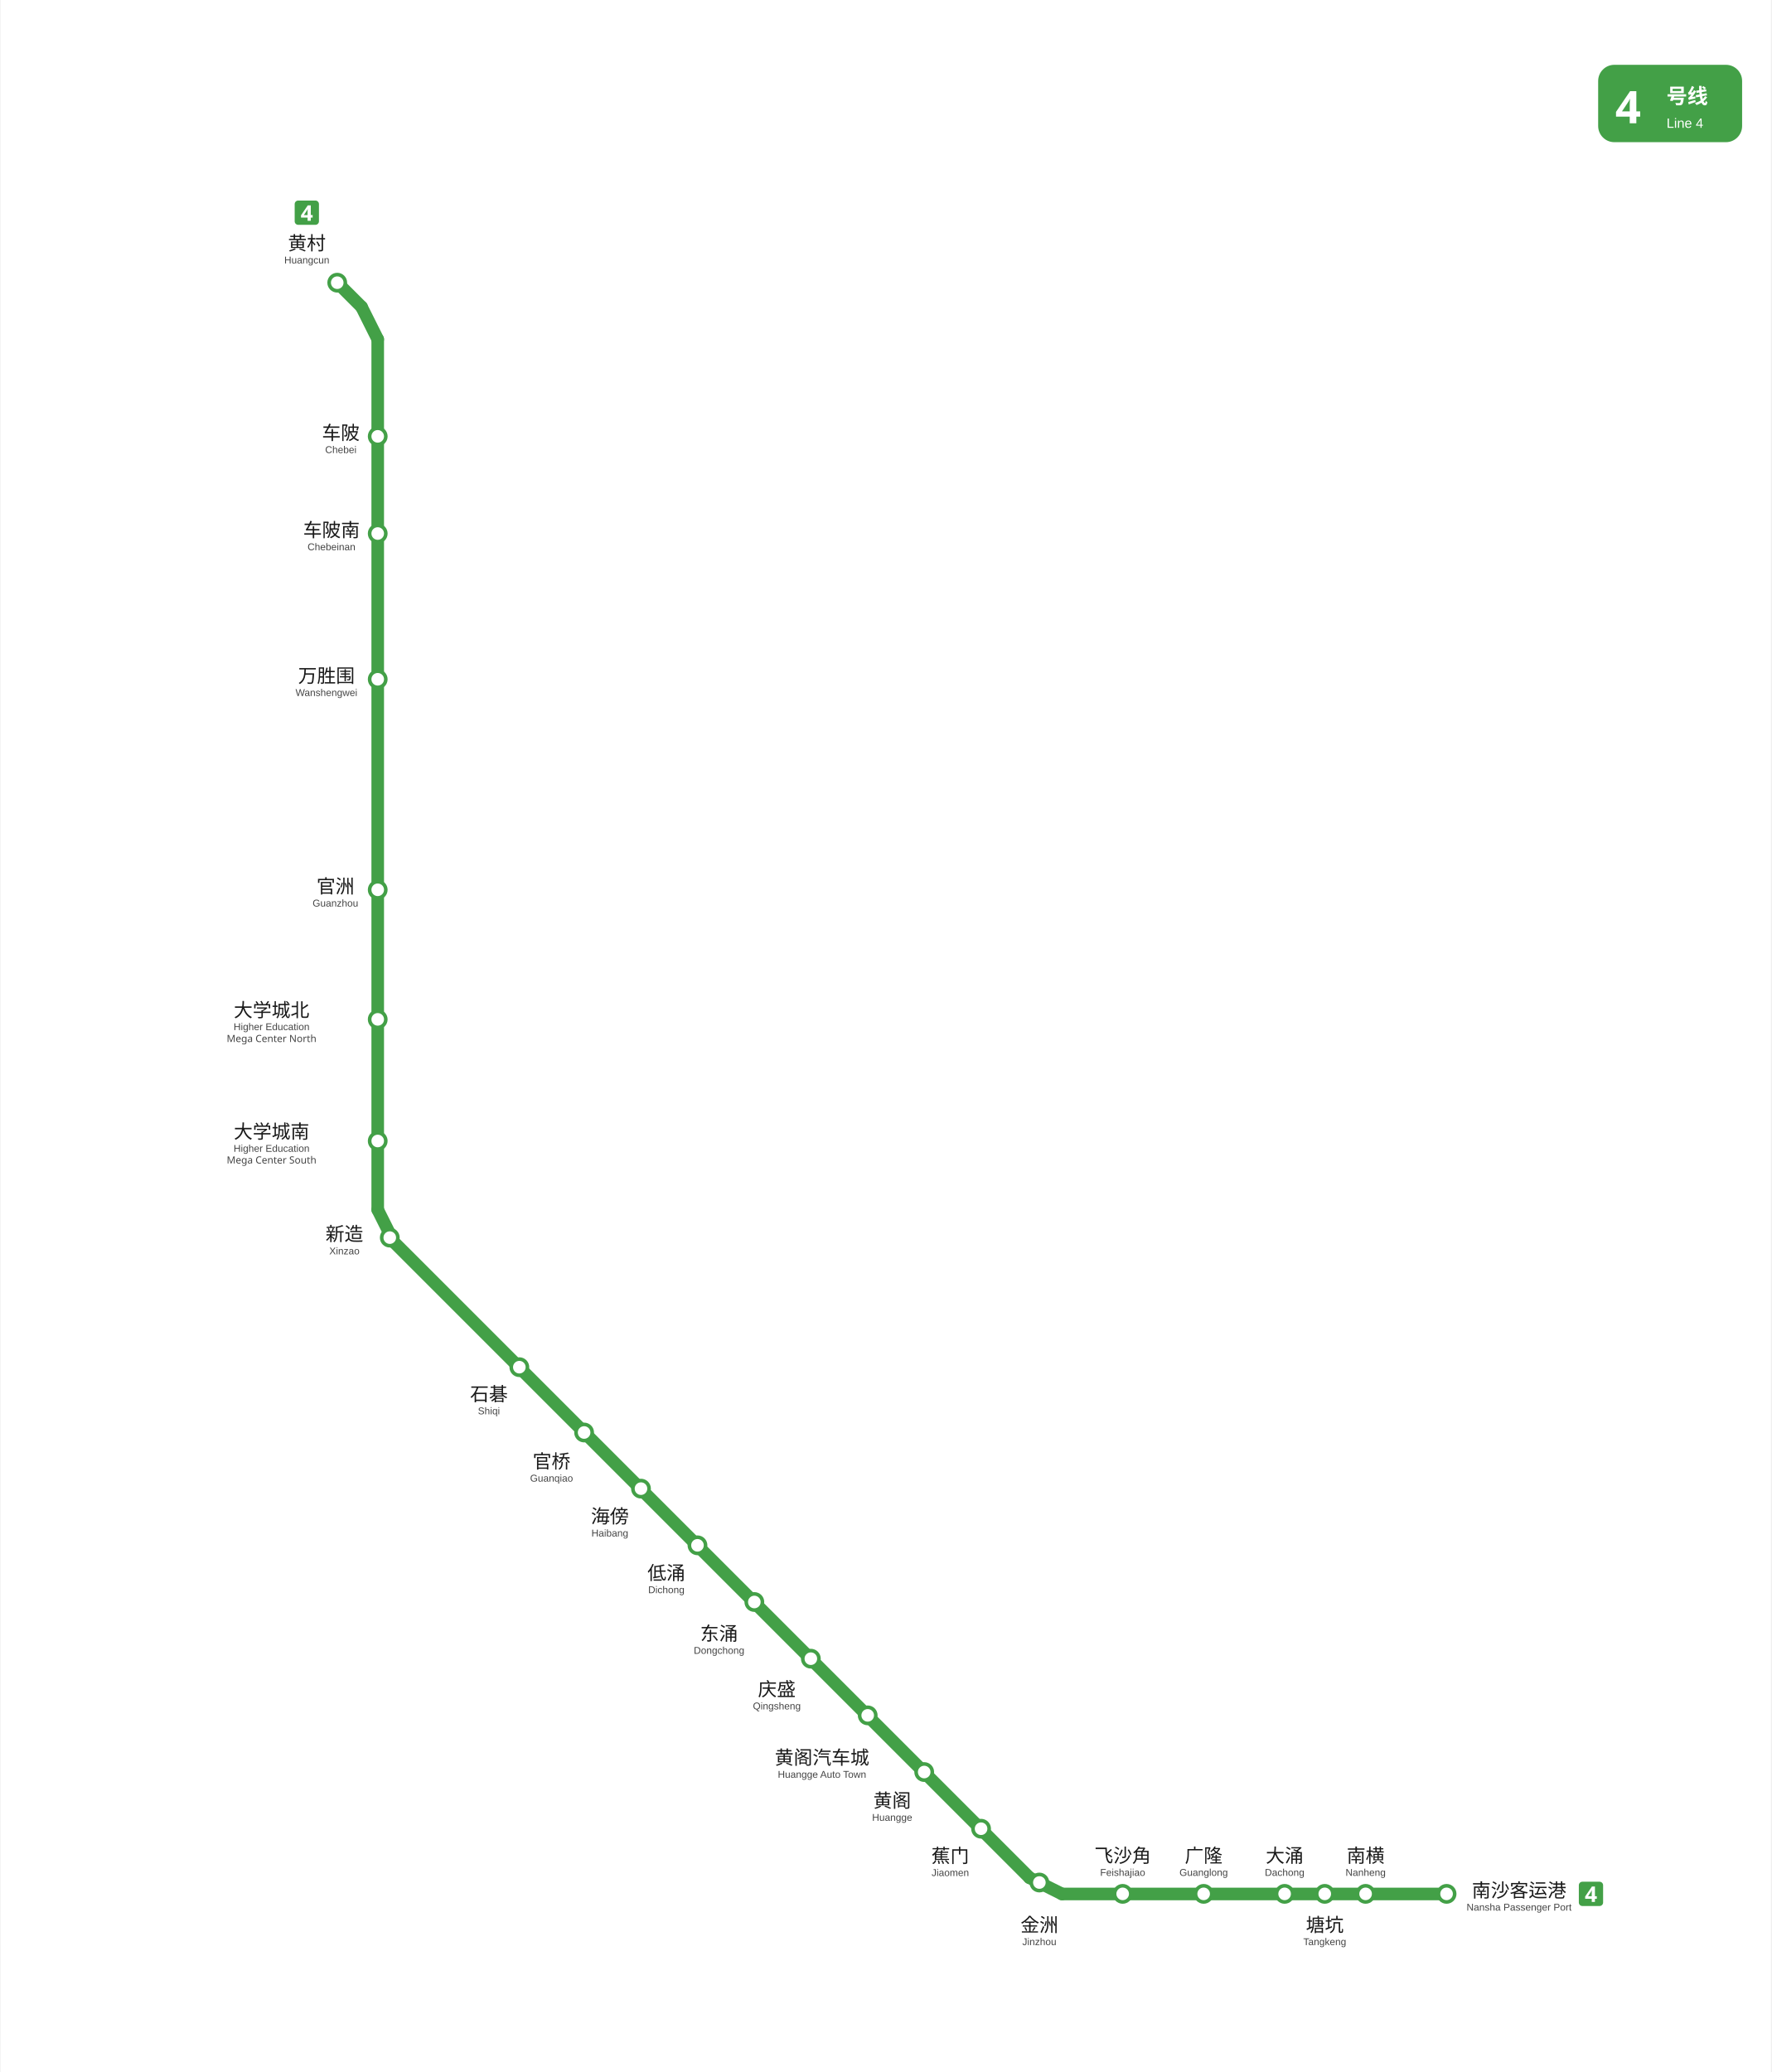
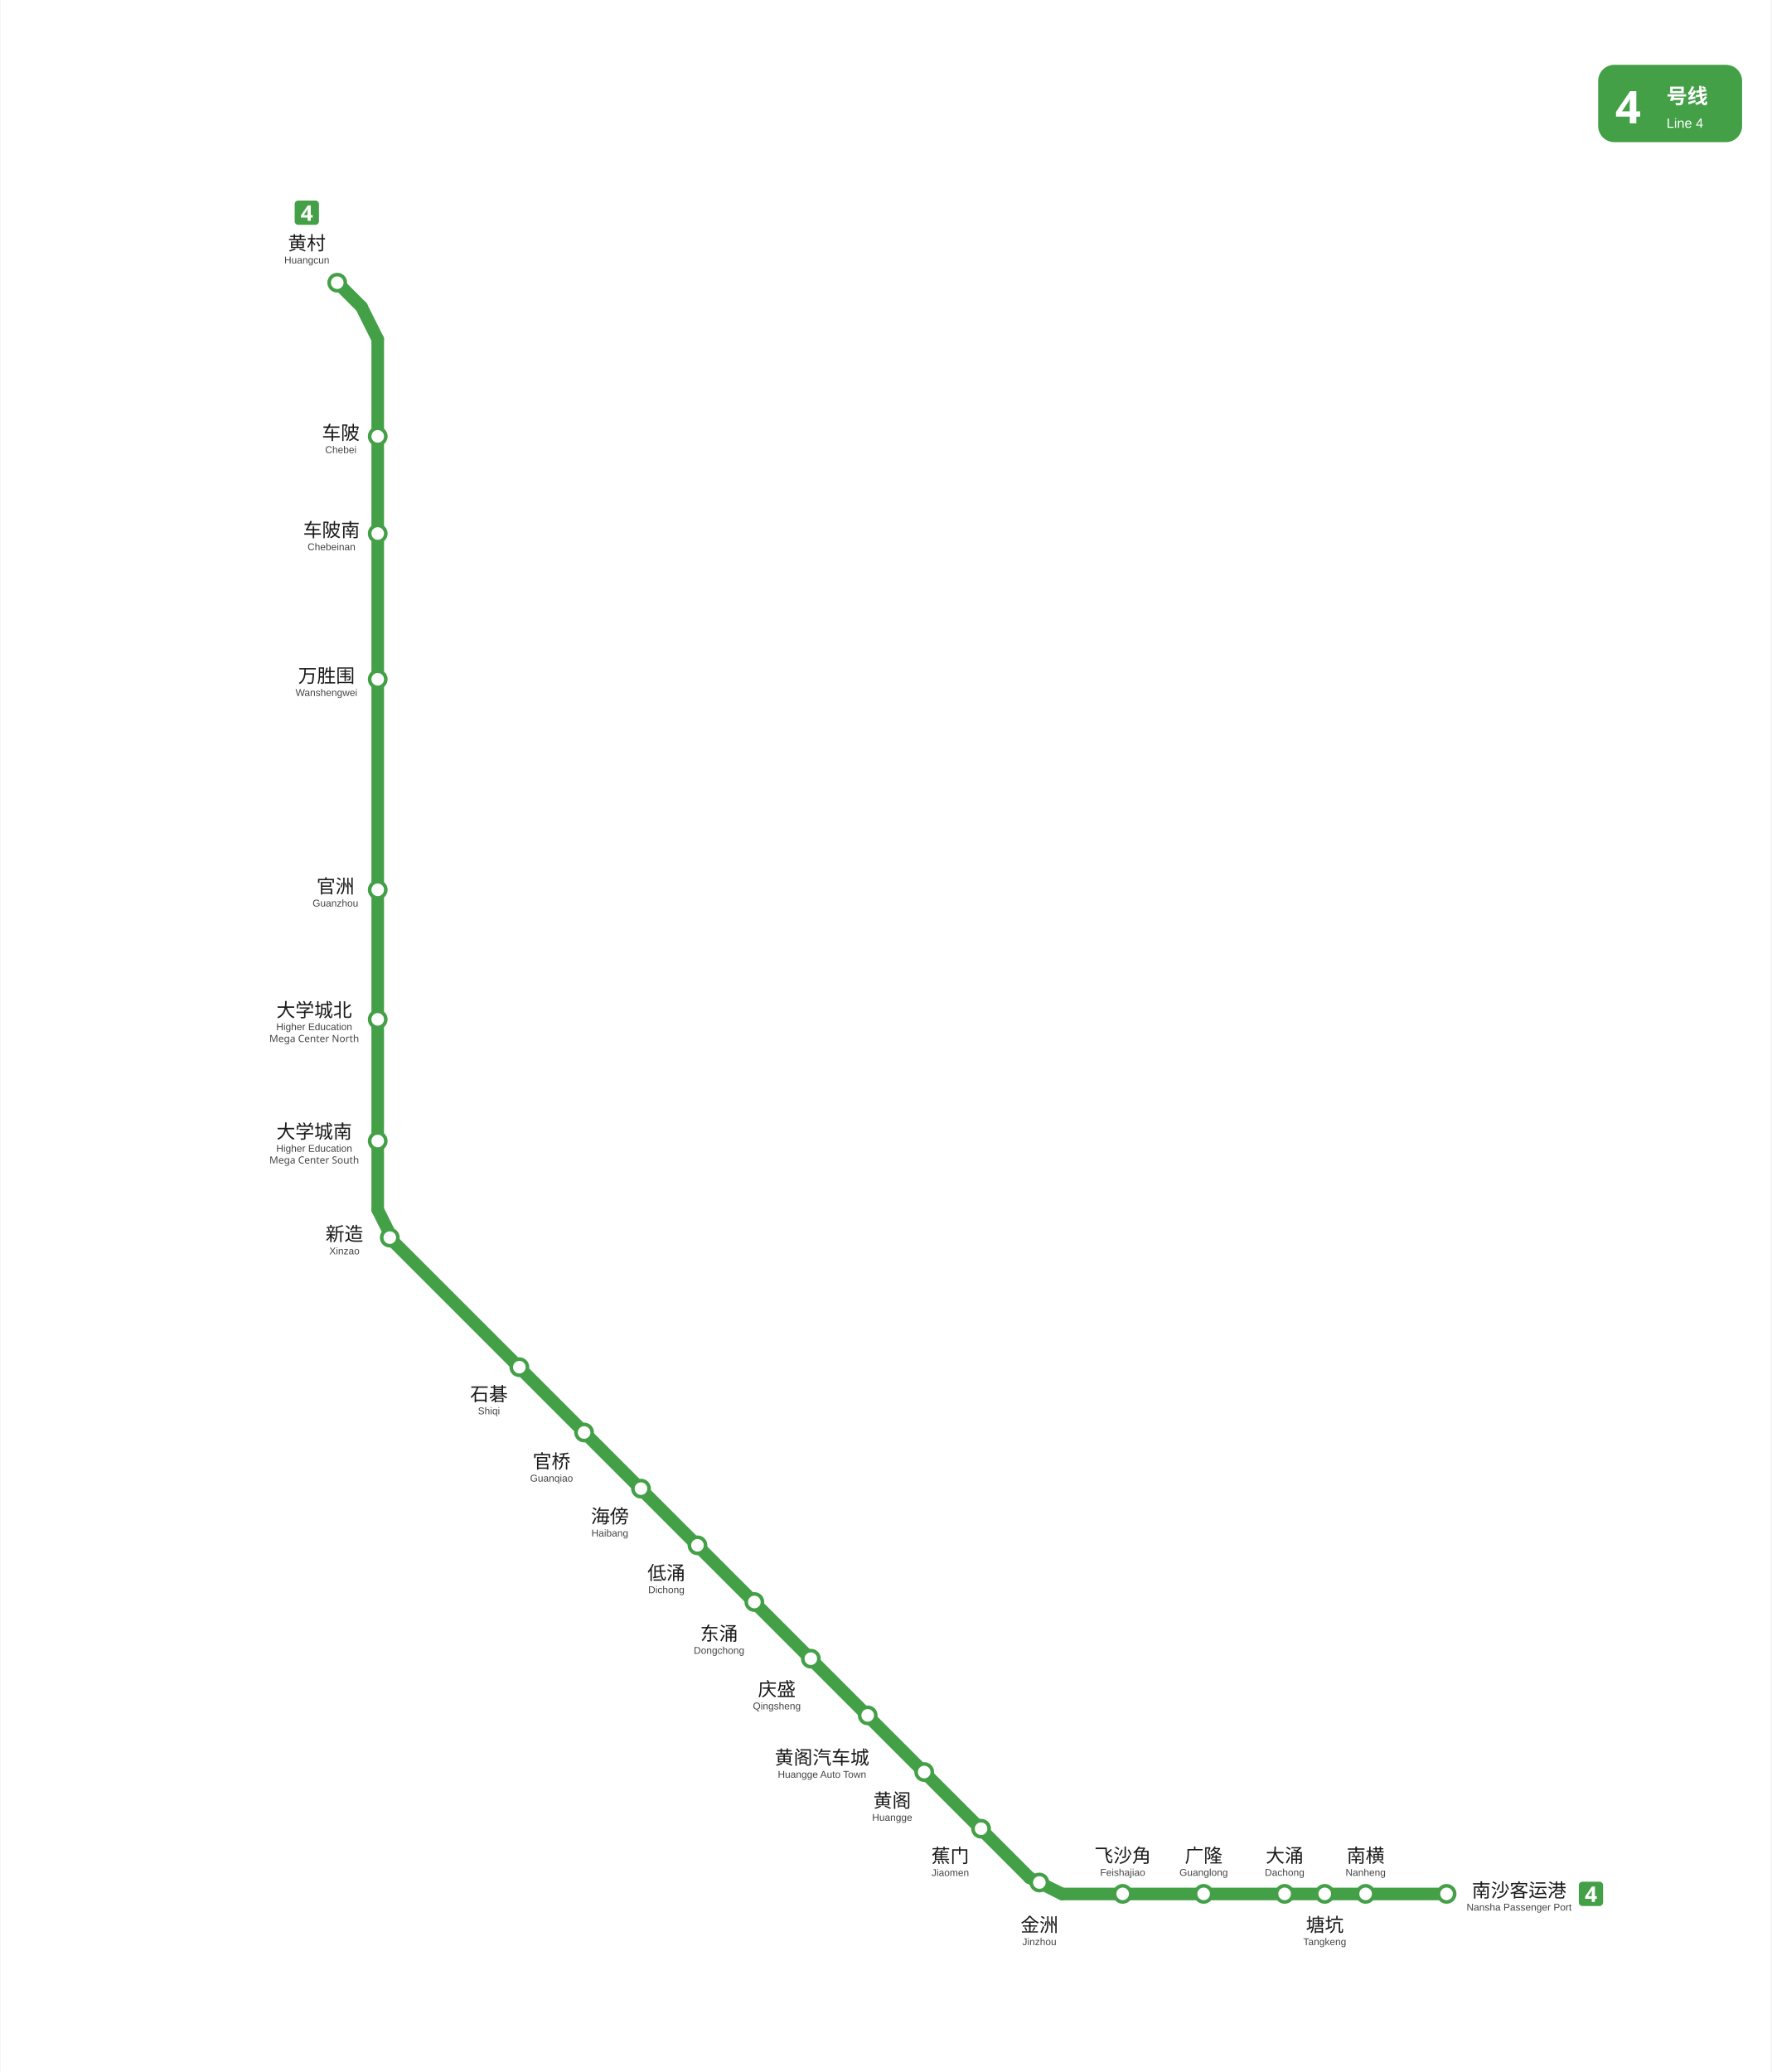
<svg xmlns="http://www.w3.org/2000/svg" viewBox="1774.9 767.7 983.8 1151.5" data-pins="万胜围,东涌,低涌,南横,南沙客运港,塘坑,大学城北,大学城南,大涌,官桥,官洲,广隆,庆盛,新造,海傍,石碁,蕉门,车陂,车陂南,金洲,飞沙角,黄村,黄阁,黄阁汽车城" width="984" height="1151">
  <rect x="1774.917" y="767.717" width="983.828" height="1151.483" fill="#ffffff" />
  <g id="走廊">
    <line x1="1984.50" y1="956.25" x2="1984.50" y2="1440.00" style="fill:none;stroke:#43A047;stroke-width:7;stroke-linecap:round" />
    <line x1="1993.50" y1="1458.00" x2="2346.75" y2="1811.25" style="fill:none;stroke:#43A047;stroke-width:7;stroke-linecap:round" />
    <line x1="2364.75" y1="1820.25" x2="2578.50" y2="1820.25" style="fill:none;stroke:#43A047;stroke-width:7;stroke-linecap:round" />
    <line x1="1962.00" y1="924.75" x2="1975.50" y2="938.25" style="fill:none;stroke:#43A047;stroke-width:7;stroke-linecap:round" />
    <line x1="1984.50" y1="1440.00" x2="1993.50" y2="1458.00" style="fill:none;stroke:#43A047;stroke-width:7;stroke-linecap:round" />
    <line x1="2364.75" y1="1820.25" x2="2346.75" y2="1811.25" style="fill:none;stroke:#43A047;stroke-width:7;stroke-linecap:round" />
    <line x1="1984.50" y1="956.25" x2="1975.50" y2="938.25" style="fill:none;stroke:#43A047;stroke-width:7;stroke-linecap:round" />
  </g>
  <g id="站圆">
    <circle cx="1962.0" cy="924.8" r="4.5" data-nm="黄村" style="fill:#FFFFFF;stroke:#43A047;stroke-width:2" />
    <circle cx="1984.5" cy="1010.2" r="4.5" data-nm="车陂" style="fill:#FFFFFF;stroke:#43A047;stroke-width:2" />
    <circle cx="1984.5" cy="1064.2" r="4.5" data-nm="车陂南" style="fill:#FFFFFF;stroke:#43A047;stroke-width:2" />
    <circle cx="1984.5" cy="1145.2" r="4.5" data-nm="万胜围" style="fill:#FFFFFF;stroke:#43A047;stroke-width:2" />
    <circle cx="1984.5" cy="1262.2" r="4.5" data-nm="官洲" style="fill:#FFFFFF;stroke:#43A047;stroke-width:2" />
    <circle cx="1984.5" cy="1334.2" r="4.5" data-nm="大学城北" style="fill:#FFFFFF;stroke:#43A047;stroke-width:2" />
    <circle cx="1984.5" cy="1401.8" r="4.5" data-nm="大学城南" style="fill:#FFFFFF;stroke:#43A047;stroke-width:2" />
    <circle cx="1991.2" cy="1455.5" r="4.5" data-nm="新造" style="fill:#FFFFFF;stroke:#43A047;stroke-width:2" />
    <circle cx="2063.2" cy="1527.5" r="4.5" data-nm="石碁" style="fill:#FFFFFF;stroke:#43A047;stroke-width:2" />
    <circle cx="2099.2" cy="1563.8" r="4.5" data-nm="官桥" style="fill:#FFFFFF;stroke:#43A047;stroke-width:2" />
    <circle cx="2130.8" cy="1595.0" r="4.5" data-nm="海傍" style="fill:#FFFFFF;stroke:#43A047;stroke-width:2" />
    <circle cx="2162.2" cy="1626.5" r="4.5" data-nm="低涌" style="fill:#FFFFFF;stroke:#43A047;stroke-width:2" />
    <circle cx="2193.8" cy="1658.0" r="4.5" data-nm="东涌" style="fill:#FFFFFF;stroke:#43A047;stroke-width:2" />
    <circle cx="2225.2" cy="1689.5" r="4.5" data-nm="庆盛" style="fill:#FFFFFF;stroke:#43A047;stroke-width:2" />
    <circle cx="2256.8" cy="1721.0" r="4.5" data-nm="黄阁汽车城" style="fill:#FFFFFF;stroke:#43A047;stroke-width:2" />
    <circle cx="2288.2" cy="1752.5" r="4.5" data-nm="黄阁" style="fill:#FFFFFF;stroke:#43A047;stroke-width:2" />
    <circle cx="2319.8" cy="1784.0" r="4.5" data-nm="蕉门" style="fill:#FFFFFF;stroke:#43A047;stroke-width:2" />
    <circle cx="2352.2" cy="1813.9" r="4.5" data-nm="金洲" style="fill:#FFFFFF;stroke:#43A047;stroke-width:2" />
    <circle cx="2398.5" cy="1820.2" r="4.5" data-nm="飞沙角" style="fill:#FFFFFF;stroke:#43A047;stroke-width:2" />
    <circle cx="2443.5" cy="1820.2" r="4.5" data-nm="广隆" style="fill:#FFFFFF;stroke:#43A047;stroke-width:2" />
    <circle cx="2488.5" cy="1820.2" r="4.5" data-nm="大涌" style="fill:#FFFFFF;stroke:#43A047;stroke-width:2" />
    <circle cx="2510.8" cy="1820.2" r="4.5" data-nm="塘坑" style="fill:#FFFFFF;stroke:#43A047;stroke-width:2" />
    <circle cx="2533.5" cy="1820.2" r="4.5" data-nm="南横" style="fill:#FFFFFF;stroke:#43A047;stroke-width:2" />
    <circle cx="2578.5" cy="1820.2" r="4.5" data-nm="南沙客运港" style="fill:#FFFFFF;stroke:#43A047;stroke-width:2" />
  </g>
  <g id="线路徽标">
    <g data-badge="header" transform="translate(2662.74 803.717)" data-ink="#FFFFFF" data-box="2662.7,803.7,2742.7,846.7" data-chip="2662.7,803.7,2742.7,846.7">
      <rect x="0" y="0" width="80.0" height="43.0" rx="9.0" fill="#43A047" />
      <text x="9.5" y="32.5" font-family="'Microsoft YaHei', sans-serif" font-size="25" font-weight="bold" fill="#FFFFFF">4</text>
      <text x="38.0" y="21.5" font-family="'Microsoft YaHei', sans-serif" font-size="11.5" font-weight="600" fill="#FFFFFF">号线</text>
      <text x="38.0" y="35.0" font-family="Arial, sans-serif" font-size="7.5" fill="#FFFFFF">Line 4</text>
    </g>
    <g data-badge="chip" transform="translate(1938.35 879.157)" data-box="1938.4,879.2,1951.8,892.6">
      <path d="M11.54 13.49h-9.59c-1.07 0 -1.95 -0.88 -1.95 -1.95v-9.59c0 -1.07 0.88 -1.95 1.95 -1.95h9.59c1.07 0 1.95 0.88 1.95 1.95v9.59C13.49 12.61 12.61 13.49 11.54 13.49z" fill="#43A047" />
      <path d="M9.97 9.46h-1.03v1.78h-1.76v-1.78h-3.66v-1.26l3.76 -5.53h1.67v5.39h1.03V9.46zM7.17 8.06v-1.45c0 -0.18 0 -0.41 0.01 -0.67c0.01 -0.26 0.02 -0.51 0.03 -0.74c0.01 -0.23 0.02 -0.38 0.03 -0.45h-0.05c-0.07 0.16 -0.15 0.32 -0.23 0.47c-0.08 0.15 -0.18 0.31 -0.28 0.47l-1.57 2.38H7.17z" fill="#FFFFFF" />
    </g>
    <g data-badge="chip" transform="translate(2652 1813.46)" data-box="2652.0,1813.5,2665.5,1826.9">
      <path d="M11.54 13.49h-9.59c-1.07 0 -1.95 -0.88 -1.95 -1.95v-9.59c0 -1.07 0.88 -1.95 1.95 -1.95h9.59c1.07 0 1.95 0.88 1.95 1.95v9.59C13.49 12.61 12.61 13.49 11.54 13.49z" fill="#43A047" />
      <path d="M9.97 9.46h-1.03v1.78h-1.76v-1.78h-3.66v-1.26l3.76 -5.53h1.67v5.39h1.03V9.46zM7.17 8.06v-1.45c0 -0.18 0 -0.41 0.01 -0.67c0.01 -0.26 0.02 -0.51 0.03 -0.74c0.01 -0.23 0.02 -0.38 0.03 -0.45h-0.05c-0.07 0.16 -0.15 0.32 -0.23 0.47c-0.08 0.15 -0.18 0.31 -0.28 0.47l-1.57 2.38H7.17z" fill="#FFFFFF" />
    </g>
  </g>
  <g id="站名标注" font-family="'Microsoft YaHei', 'PingFang SC', sans-serif">
    <text x="1945.1" y="906.6" text-anchor="middle" font-size="10.5" font-weight="500" fill="#1a1a1a">黄村</text>
    <text x="1945.1" y="914.1" text-anchor="middle" font-size="5.5" font-family="Arial, sans-serif" fill="#444444">Huangcun</text>
    <text x="1964.0" y="1012.0" text-anchor="middle" font-size="10.5" font-weight="500" fill="#1a1a1a">车陂</text>
    <text x="1964.0" y="1019.5" text-anchor="middle" font-size="5.5" font-family="Arial, sans-serif" fill="#444444">Chebei</text>
    <text x="1958.8" y="1066.0" text-anchor="middle" font-size="10.5" font-weight="500" fill="#1a1a1a">车陂南</text>
    <text x="1958.8" y="1073.5" text-anchor="middle" font-size="5.5" font-family="Arial, sans-serif" fill="#444444">Chebeinan</text>
    <text x="1956.0" y="1147.0" text-anchor="middle" font-size="10.5" font-weight="500" fill="#1a1a1a">万胜围</text>
    <text x="1956.0" y="1154.5" text-anchor="middle" font-size="5.5" font-family="Arial, sans-serif" fill="#444444">Wanshengwei</text>
    <text x="1961.0" y="1264.0" text-anchor="middle" font-size="10.5" font-weight="500" fill="#1a1a1a">官洲</text>
    <text x="1961.0" y="1271.5" text-anchor="middle" font-size="5.5" font-family="Arial, sans-serif" fill="#444444">Guanzhou</text>
-     <text x="1925.5" y="1332.8" text-anchor="middle" font-size="10.5" font-weight="500" fill="#1a1a1a">大学城北</text>
-     <text x="1925.5" y="1340.2" text-anchor="middle" font-size="5.5" font-family="Arial, sans-serif" fill="#444444">Higher Education</text>
-     <text x="1925.5" y="1346.8" text-anchor="middle" font-size="5.5" fill="#444444">Mega Center North</text>
-     <text x="1925.5" y="1400.3" text-anchor="middle" font-size="10.5" font-weight="500" fill="#1a1a1a">大学城南</text>
-     <text x="1925.5" y="1407.8" text-anchor="middle" font-size="5.5" font-family="Arial, sans-serif" fill="#444444">Higher Education</text>
-     <text x="1925.5" y="1414.3" text-anchor="middle" font-size="5.5" fill="#444444">Mega Center South</text>
+     <text x="1949.2" y="1332.8" text-anchor="middle" font-size="10.5" font-weight="500" fill="#1a1a1a">大学城北</text>
+     <text x="1949.2" y="1340.2" text-anchor="middle" font-size="5.5" font-family="Arial, sans-serif" fill="#444444">Higher Education</text>
+     <text x="1949.2" y="1346.8" text-anchor="middle" font-size="5.5" fill="#444444">Mega Center North</text>
+     <text x="1949.2" y="1400.3" text-anchor="middle" font-size="10.5" font-weight="500" fill="#1a1a1a">大学城南</text>
+     <text x="1949.2" y="1407.8" text-anchor="middle" font-size="5.5" font-family="Arial, sans-serif" fill="#444444">Higher Education</text>
+     <text x="1949.2" y="1414.3" text-anchor="middle" font-size="5.5" fill="#444444">Mega Center South</text>
    <text x="1966.0" y="1457.2" text-anchor="middle" font-size="10.5" font-weight="500" fill="#1a1a1a">新造</text>
    <text x="1966.0" y="1464.8" text-anchor="middle" font-size="5.5" font-family="Arial, sans-serif" fill="#444444">Xinzao</text>
    <text x="2046.3" y="1546.2" text-anchor="middle" font-size="10.5" font-weight="500" fill="#1a1a1a">石碁</text>
    <text x="2046.3" y="1553.7" text-anchor="middle" font-size="5.5" font-family="Arial, sans-serif" fill="#444444">Shiqi</text>
    <text x="2081.1" y="1583.6" text-anchor="middle" font-size="10.5" font-weight="500" fill="#1a1a1a">官桥</text>
    <text x="2081.1" y="1591.1" text-anchor="middle" font-size="5.5" font-family="Arial, sans-serif" fill="#444444">Guanqiao</text>
    <text x="2113.5" y="1614.1" text-anchor="middle" font-size="10.5" font-weight="500" fill="#1a1a1a">海傍</text>
    <text x="2113.5" y="1621.6" text-anchor="middle" font-size="5.5" font-family="Arial, sans-serif" fill="#444444">Haibang</text>
    <text x="2144.9" y="1645.6" text-anchor="middle" font-size="10.5" font-weight="500" fill="#1a1a1a">低涌</text>
    <text x="2144.9" y="1653.1" text-anchor="middle" font-size="5.5" font-family="Arial, sans-serif" fill="#444444">Dichong</text>
    <text x="2174.2" y="1679.3" text-anchor="middle" font-size="10.5" font-weight="500" fill="#1a1a1a">东涌</text>
    <text x="2174.2" y="1686.8" text-anchor="middle" font-size="5.5" font-family="Arial, sans-serif" fill="#444444">Dongchong</text>
    <text x="2206.3" y="1710.2" text-anchor="middle" font-size="10.5" font-weight="500" fill="#1a1a1a">庆盛</text>
    <text x="2206.3" y="1717.7" text-anchor="middle" font-size="5.5" font-family="Arial, sans-serif" fill="#444444">Qingsheng</text>
    <text x="2231.4" y="1748.2" text-anchor="middle" font-size="10.5" font-weight="500" fill="#1a1a1a">黄阁汽车城</text>
    <text x="2231.4" y="1755.7" text-anchor="middle" font-size="5.5" font-family="Arial, sans-serif" fill="#444444">Huangge Auto Town</text>
    <text x="2270.4" y="1772.1" text-anchor="middle" font-size="10.5" font-weight="500" fill="#1a1a1a">黄阁</text>
    <text x="2270.4" y="1779.6" text-anchor="middle" font-size="5.5" font-family="Arial, sans-serif" fill="#444444">Huangge</text>
    <text x="2302.7" y="1802.8" text-anchor="middle" font-size="10.5" font-weight="500" fill="#1a1a1a">蕉门</text>
    <text x="2302.7" y="1810.3" text-anchor="middle" font-size="5.5" font-family="Arial, sans-serif" fill="#444444">Jiaomen</text>
    <text x="2398.5" y="1802.7" text-anchor="middle" font-size="10.5" font-weight="500" fill="#1a1a1a">飞沙角</text>
    <text x="2398.5" y="1810.2" text-anchor="middle" font-size="5.5" font-family="Arial, sans-serif" fill="#444444">Feishajiao</text>
    <text x="2443.5" y="1802.7" text-anchor="middle" font-size="10.5" font-weight="500" fill="#1a1a1a">广隆</text>
    <text x="2443.5" y="1810.2" text-anchor="middle" font-size="5.5" font-family="Arial, sans-serif" fill="#444444">Guanglong</text>
    <text x="2488.5" y="1802.7" text-anchor="middle" font-size="10.5" font-weight="500" fill="#1a1a1a">大涌</text>
    <text x="2488.5" y="1810.2" text-anchor="middle" font-size="5.5" font-family="Arial, sans-serif" fill="#444444">Dachong</text>
    <text x="2510.8" y="1841.2" text-anchor="middle" font-size="10.5" font-weight="500" fill="#1a1a1a">塘坑</text>
    <text x="2510.8" y="1848.7" text-anchor="middle" font-size="5.5" font-family="Arial, sans-serif" fill="#444444">Tangkeng</text>
    <text x="2533.5" y="1802.7" text-anchor="middle" font-size="10.5" font-weight="500" fill="#1a1a1a">南横</text>
    <text x="2533.5" y="1810.2" text-anchor="middle" font-size="5.5" font-family="Arial, sans-serif" fill="#444444">Nanheng</text>
    <text x="2618.8" y="1822.0" text-anchor="middle" font-size="10.5" font-weight="500" fill="#1a1a1a">南沙客运港</text>
    <text x="2618.8" y="1829.5" text-anchor="middle" font-size="5.5" font-family="Arial, sans-serif" fill="#444444">Nansha Passenger Port</text>
    <text x="2352.2" y="1841.2" text-anchor="middle" font-size="10.5" font-weight="500" fill="#1a1a1a">金洲</text>
    <text x="2352.2" y="1848.7" text-anchor="middle" font-size="5.5" font-family="Arial, sans-serif" fill="#444444">Jinzhou</text>
  </g>
</svg>
